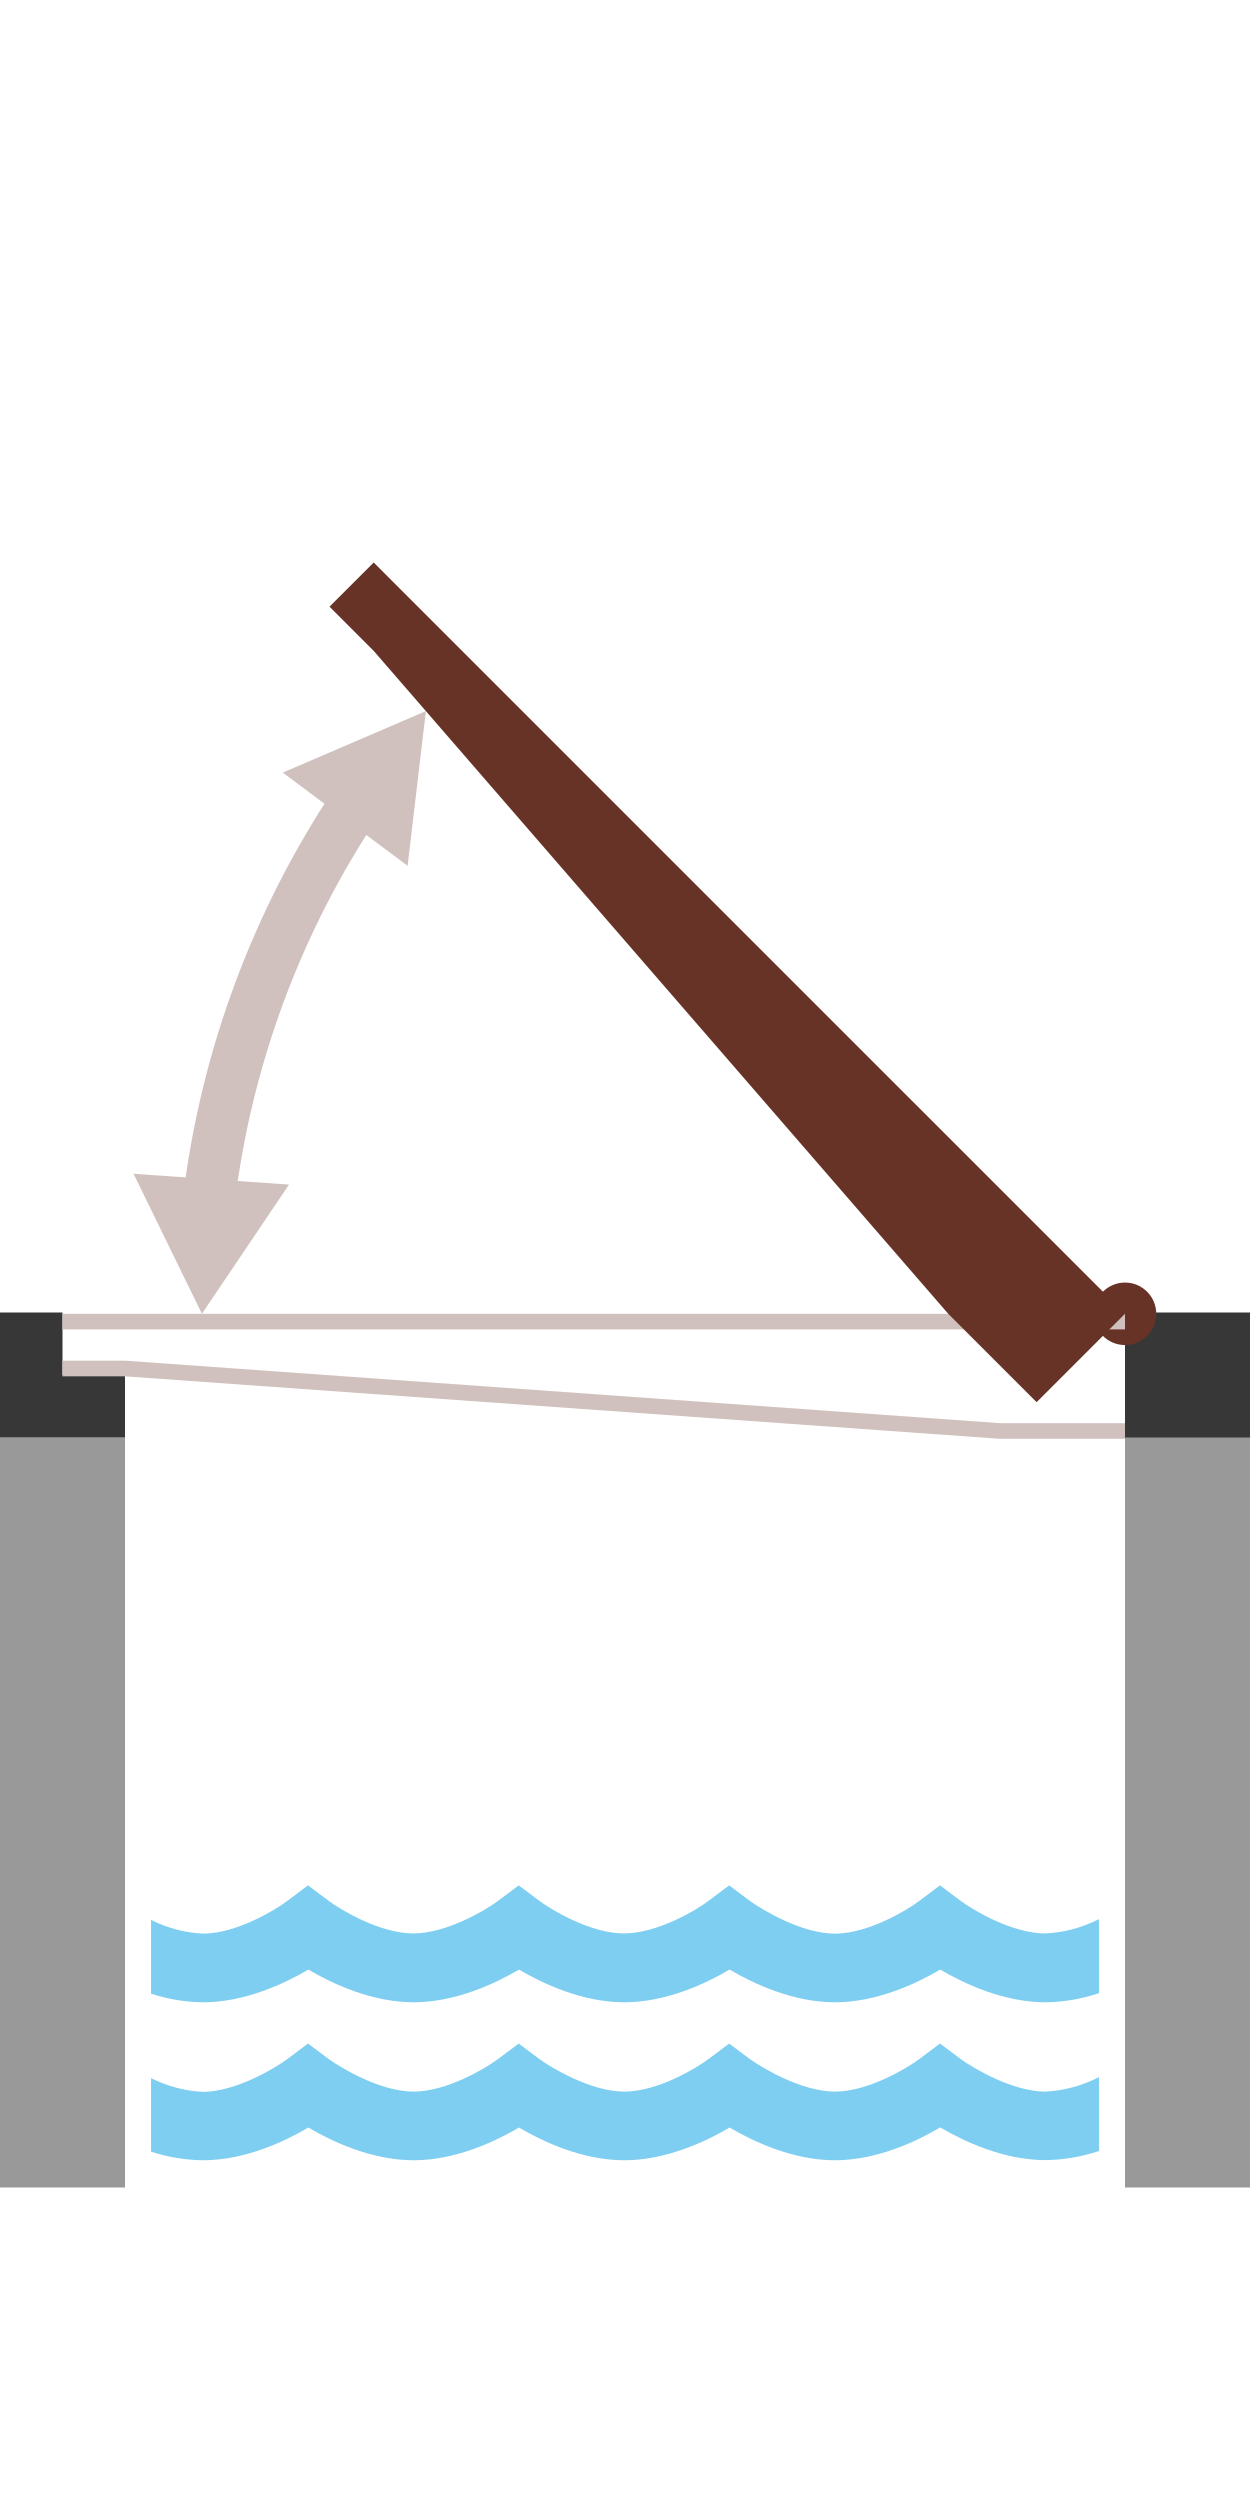
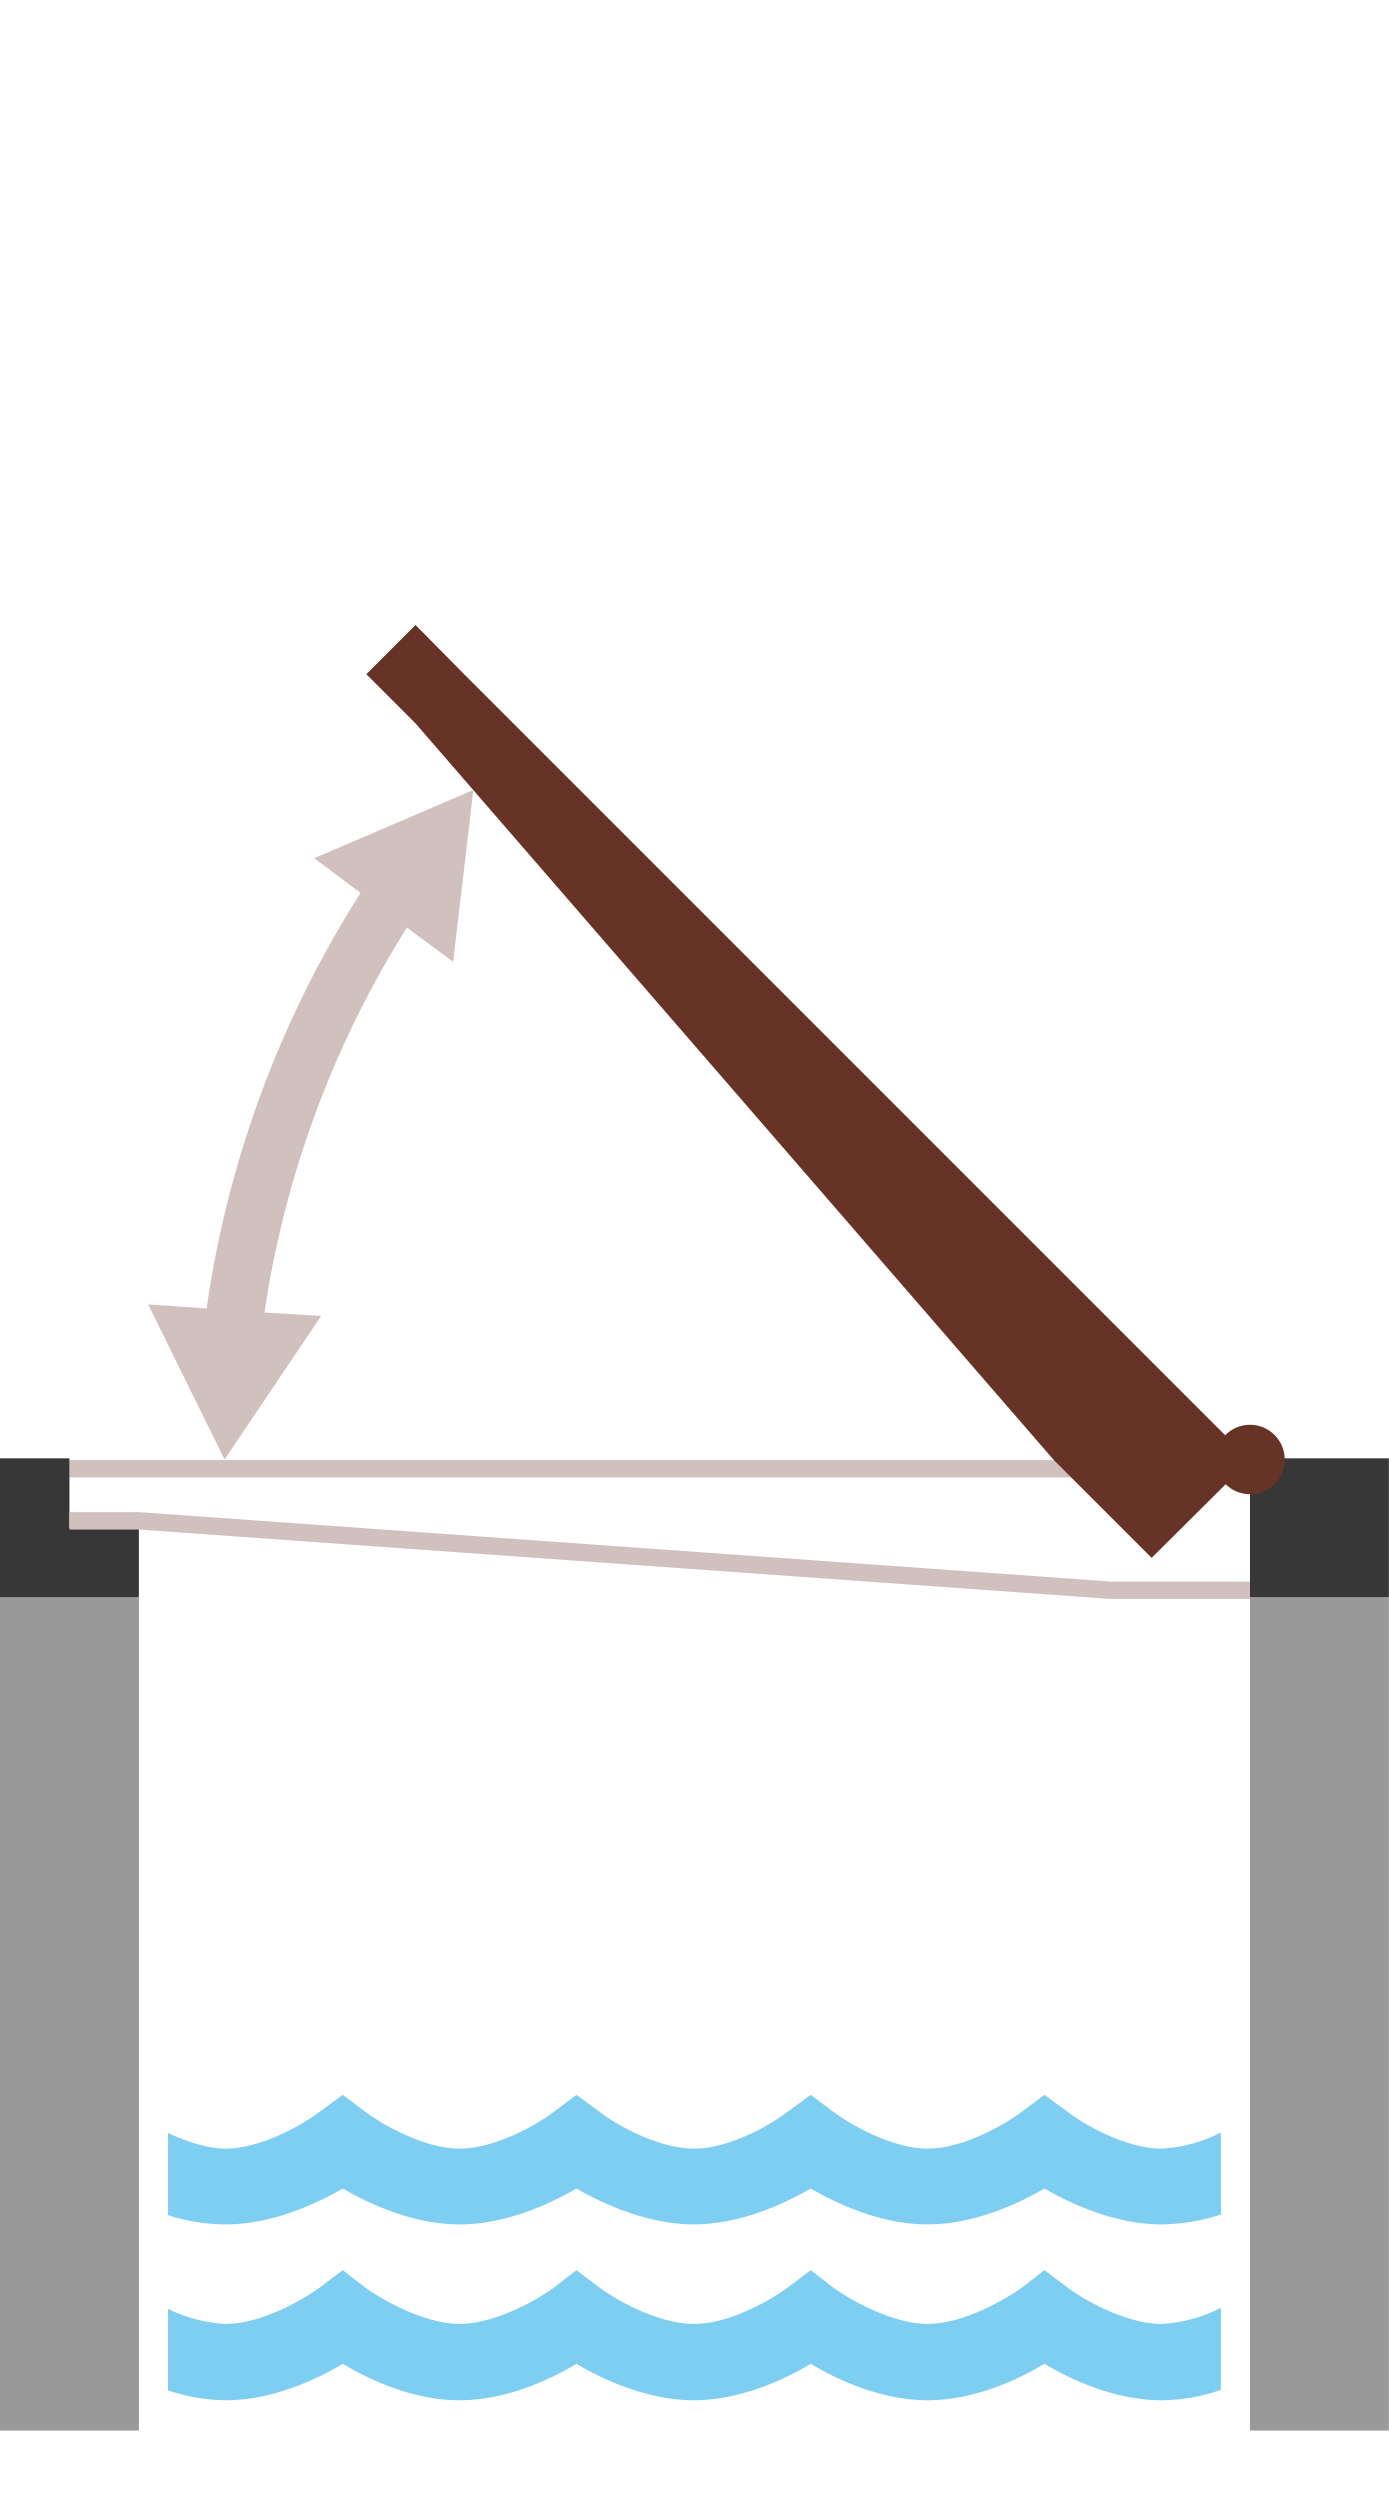
- <svg xmlns="http://www.w3.org/2000/svg" xmlns:xlink="http://www.w3.org/1999/xlink" data-name="Layer 1" height="480" viewBox="0 0 240 480" width="240">
+ <svg xmlns="http://www.w3.org/2000/svg" xmlns:xlink="http://www.w3.org/1999/xlink" id="c5298f55-eb82-49ed-b9a5-b612324179dd" data-name="Layer 1" width="240" height="432" viewBox="0 0 240 432">
  <defs>
-     <symbol data-name="golven" id="a" viewBox="0 0 182 52.78">
-       <path d="M155.86 33.37l-4-3-4 3C145.61 35 138 39.6 131.59 39.6s-13.85-4.51-16.18-6.23l-4-3-4 3c-2.24 1.63-9.85 6.23-16.27 6.23S77.29 35.09 75 33.37l-4-3-4 3C64.72 35 57.12 39.6 50.7 39.6s-13.85-4.51-16.18-6.23l-4-3-4 3C24.28 35 16.68 39.6 10.26 39.6A25.17 25.17 0 0 1 0 36.81V51a33.57 33.57 0 0 0 10.26 1.75c8.08 0 15.72-3.63 20.22-6.28 4.52 2.68 12.14 6.31 20.22 6.31s15.72-3.63 20.22-6.28c4.51 2.65 12.14 6.28 20.22 6.28s15.72-3.63 20.22-6.28c4.51 2.65 12.14 6.28 20.22 6.28s15.72-3.63 20.22-6.28c4.51 2.65 12.14 6.28 20.22 6.28a33.33 33.33 0 0 0 10-1.66V37a24.9 24.9 0 0 1-10 2.65c-6.36-.05-13.84-4.56-16.16-6.28zm0-30.37l-4-3-4 3c-2.16 1.62-9.76 6.23-16.18 6.23S117.74 4.76 115.41 3l-4-3-4 3c-2.16 1.62-9.76 6.23-16.18 6.23S77.29 4.76 75 3l-4-3-4 3c-2.28 1.65-9.88 6.27-16.3 6.27S36.85 4.76 34.52 3l-4-3-4 3c-2.16 1.62-9.76 6.23-16.18 6.23A25.17 25.17 0 0 1 0 6.48V20.7a33.57 33.57 0 0 0 10.26 1.75c8.08 0 15.72-3.63 20.22-6.28 4.52 2.65 12.14 6.28 20.22 6.28s15.72-3.63 20.22-6.28c4.51 2.65 12.14 6.28 20.22 6.28s15.72-3.63 20.22-6.28c4.51 2.65 12.14 6.28 20.22 6.28s15.72-3.63 20.22-6.28c4.51 2.65 12.14 6.28 20.22 6.28a33.33 33.33 0 0 0 10-1.66V6.62a24.9 24.9 0 0 1-10 2.65c-6.36 0-13.84-4.51-16.16-6.27z" fill="#7dcef1" />
+     <symbol id="481c88d2-5a1d-4a9d-885a-43bd6d23586f" data-name="golven" viewBox="0 0 182 52.8">
+       <path d="M155.9,33.4l-4.1-3.1-4,3.1c-2.2,1.6-9.8,6.2-16.2,6.2s-13.9-4.5-16.2-6.2l-4-3.1-4.1,3.1c-2.1,1.6-9.7,6.2-16.2,6.2S77.3,35.1,75,33.4l-4.1-3.1-4,3.1c-2.2,1.6-9.8,6.2-16.2,6.2s-13.8-4.5-16.2-6.2l-4-3.1-4.1,3.1c-2.1,1.6-9.7,6.2-16.1,6.2A24.8,24.8,0,0,1,0,36.8V51a31.8,31.8,0,0,0,10.3,1.8c8,0,15.7-3.6,20.2-6.3,4.5,2.7,12.1,6.3,20.2,6.3s15.7-3.6,20.2-6.3c4.5,2.7,12.2,6.3,20.2,6.3s15.8-3.6,20.3-6.3c4.5,2.7,12.1,6.3,20.2,6.3s15.7-3.6,20.2-6.3c4.5,2.7,12.2,6.3,20.2,6.3a32.8,32.8,0,0,0,10-1.7V37a25.1,25.1,0,0,1-10,2.6C165.7,39.6,158.2,35.1,155.9,33.4Z" fill="#7dcef1" />
+       <path d="M155.9,3l-4.1-3-4,3c-2.2,1.7-9.8,6.3-16.2,6.3S117.7,4.8,115.4,3l-4-3-4.1,3c-2.1,1.7-9.7,6.3-16.2,6.3S77.3,4.8,75,3L70.9,0l-4,3c-2.2,1.7-9.8,6.3-16.2,6.3S36.9,4.8,34.5,3l-4-3L26.4,3c-2.1,1.7-9.7,6.3-16.1,6.3A24.8,24.8,0,0,1,0,6.5V20.7a34.7,34.7,0,0,0,10.3,1.7c8,0,15.7-3.6,20.2-6.2,4.5,2.6,12.1,6.2,20.2,6.2s15.7-3.6,20.2-6.2c4.5,2.6,12.2,6.2,20.2,6.2s15.8-3.6,20.3-6.2c4.5,2.6,12.1,6.2,20.2,6.2s15.7-3.6,20.2-6.2c4.5,2.6,12.2,6.2,20.2,6.2a32.7,32.7,0,0,0,10-1.6V6.6c-3,1.4-6.7,2.7-10,2.7C165.7,9.3,158.2,4.8,155.9,3Z" fill="#7dcef1" />
    </symbol>
  </defs>
-   <g data-name="brug onderkant">
-     <path d="M0 276h24v144H0zm216-23.75h24V420h-24z" fill="#999" />
-     <path d="M0 276h24v-12H12v-12H0v24zm216-24h24v24h-24z" fill="#373737" />
-     <circle cx="216" cy="252.25" fill="#673327" r="6" />
-   </g>
-   <path d="M12 253.75h204m0 21h-24l-168-12H12" fill="none" stroke="#d1c1be" stroke-miterlimit="10" stroke-width="3" />
-   <use height="52.78" transform="matrix(-1 0 0 1 211 361.99)" width="182" xlink:href="#a" />
-   <path d="M80.23 116.48L216 252.25l-16.97 16.97-16.97-16.97L71.75 124.97l-8.48-8.49 8.48-8.48 8.48 8.48z" fill="#673327" />
-   <path d="M68.71 153.65a176.19 176.19 0 0 0-28.65 77.11" fill="none" stroke="#d1c1be" stroke-miterlimit="10" stroke-width="10" />
-   <path d="M54.29 148.34l27.48-11.81-3.51 29.71-23.97-17.9zm-28.65 77.03l13.13 26.88 16.72-24.81-29.85-2.07z" fill="#d1c1be" />
-   <text font-family="sans-serif" font-size="36" text-anchor="middle" x="120" y="468" />
+   <polyline points="12 253.8 24 253.8 216 253.8" fill="none" stroke="#d1c1be" stroke-miterlimit="10" stroke-width="3" />
+   <rect y="276" width="24" height="144" fill="#999" />
+   <rect x="216" y="276" width="24" height="144" fill="#999" />
+   <polygon points="0 276 12 276 24 276 24 264 12 264 12 252 0 252 0 264 0 276" fill="#373737" />
+   <rect x="216" y="252" width="24" height="24" fill="#373737" />
+   <circle cx="216" cy="252.2" r="6" fill="#673327" />
+   <polyline points="216 274.8 192 274.8 24 262.8 12 262.8" fill="none" stroke="#d1c1be" stroke-miterlimit="10" stroke-width="3" />
+   <use width="182" height="52.78" transform="matrix(-1, 0, 0, 1, 211, 361.99)" xlink:href="#481c88d2-5a1d-4a9d-885a-43bd6d23586f" />
+   <polygon points="80.2 116.5 216 252.3 199 269.2 182.1 252.3 71.8 125 63.3 116.5 71.8 108 80.2 116.5" fill="#673327" />
+   <path d="M78.3,166.2l3.5-29.7L54.3,148.3l8,6a181.6,181.6,0,0,0-26.6,71.8l-10.1-.7,13.2,26.8,16.7-24.8-9.8-.6a172.7,172.7,0,0,1,24.6-66.5Z" fill="#d1c1be" />
</svg>
